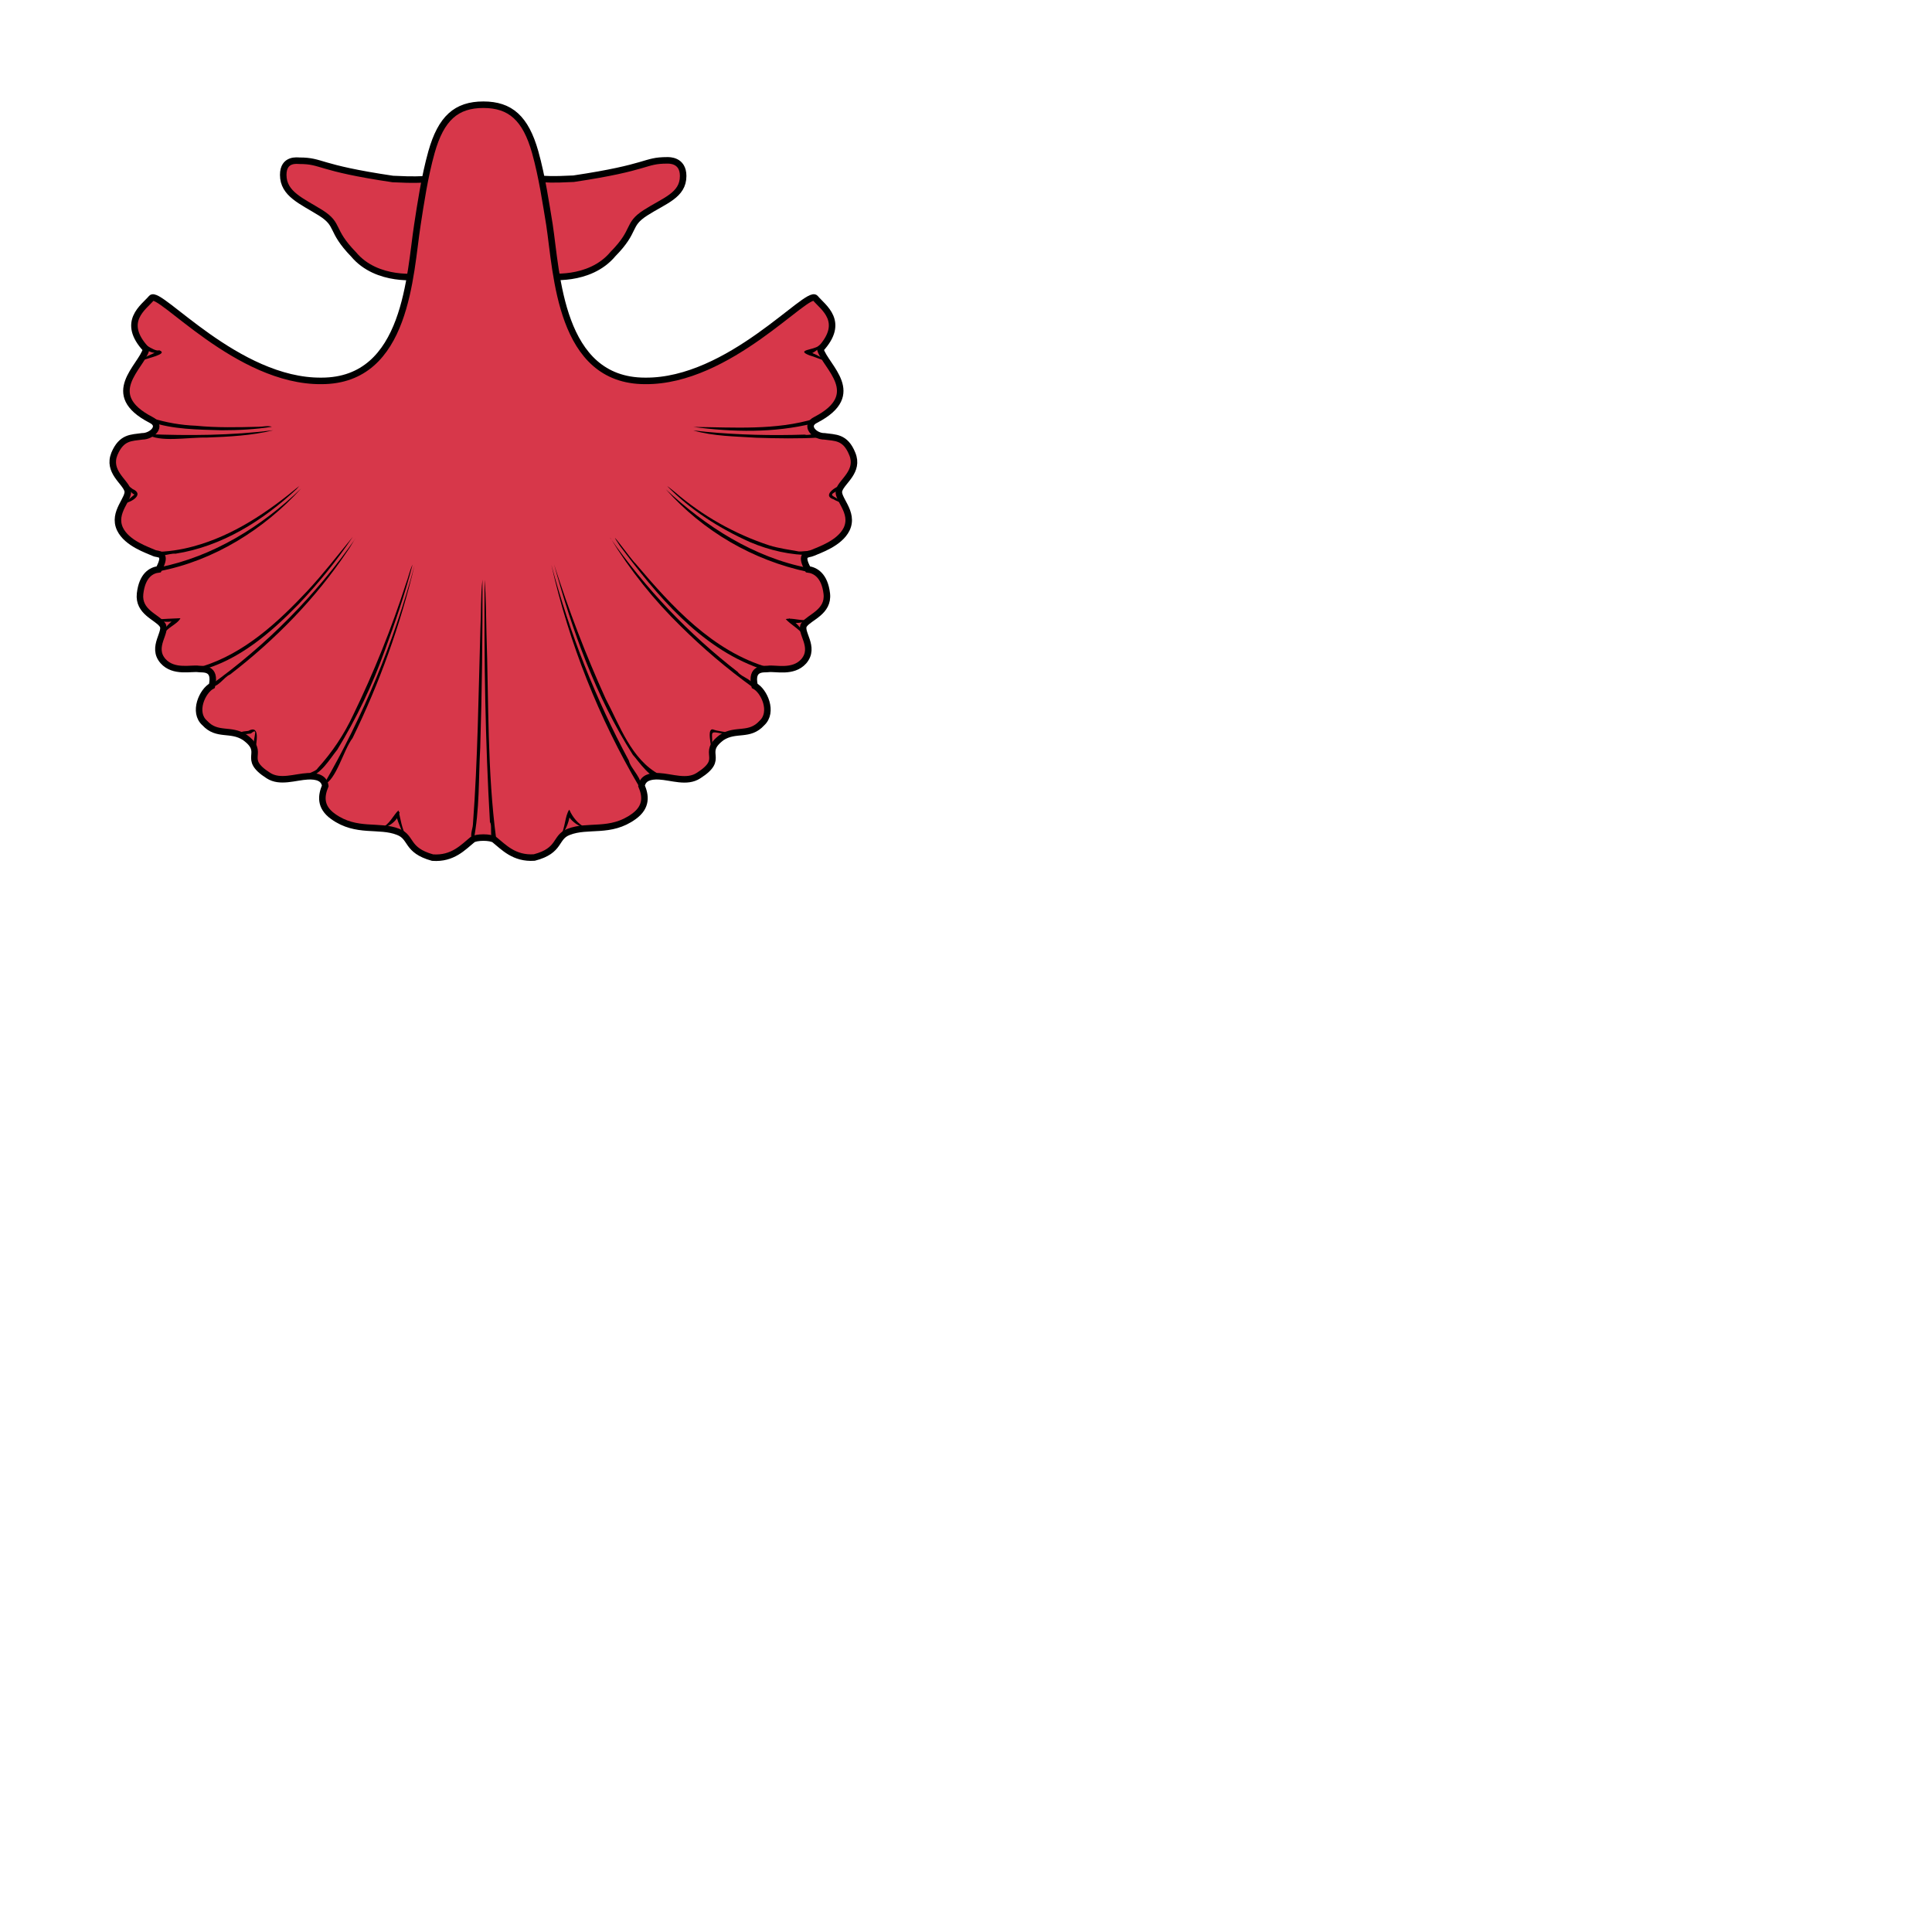
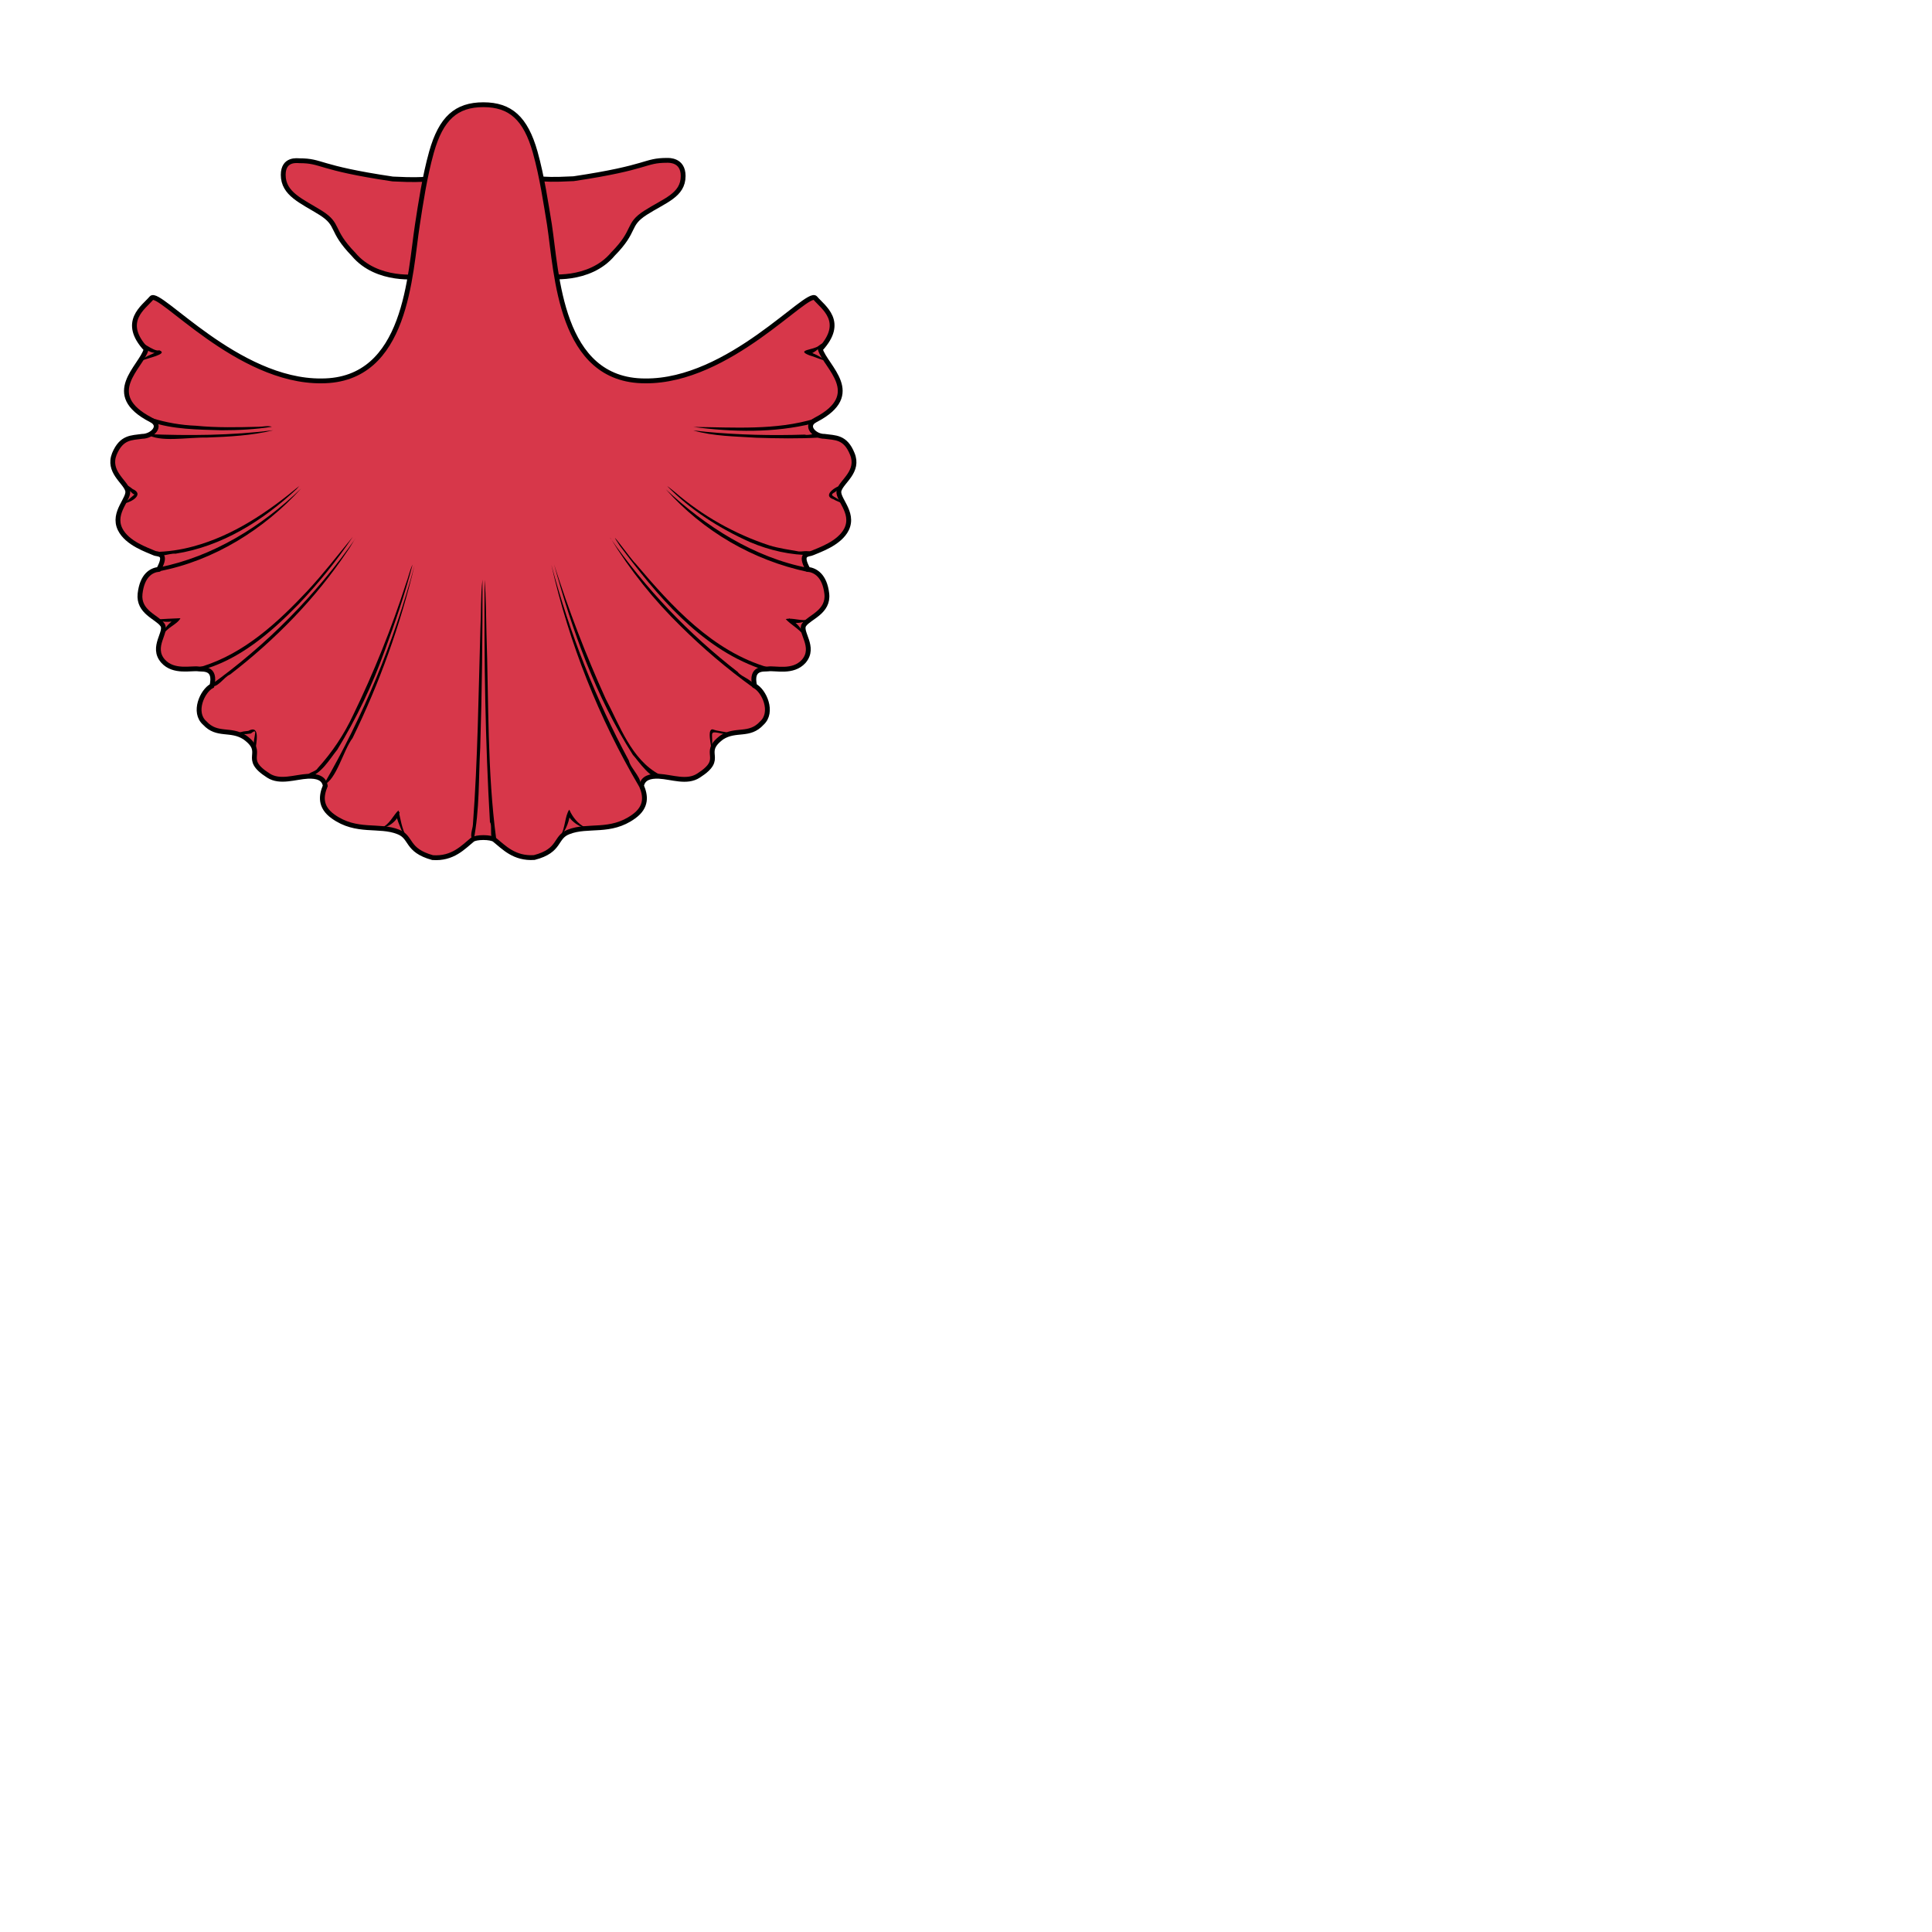
<svg xmlns="http://www.w3.org/2000/svg" fill="#d7374a" stroke="#000" viewBox="50 50 200 200">
  <g id="escallop" stroke-width=".375">
-     <path stroke-width=".675" d="M106.64 78.61s4.36.63 6.82-2.32c2.45-2.49 1.39-3 3.37-4.27 1.96-1.26 3.89-1.8 3.89-3.8 0-1.69-1.48-1.62-1.66-1.62-2.43 0-1.78.72-9.68 1.9-2.47.12-2.52.05-3.9 0m-10.9.05c-1.37.02-1.44.1-3.92-.02-7.9-1.17-7.24-1.89-9.67-1.89-.18 0-1.67-.25-1.67 1.46 0 1.98 1.9 2.7 3.89 3.94 1.98 1.26.93 1.75 3.38 4.28 2.45 2.94 6.82 2.3 6.82 2.3" />
-     <path stroke-width=".675" d="M101.19 136.93c.95.76 2.03 1.98 4.12 1.84 2.77-.72 2.1-2.1 3.55-2.65 2.01-.8 4.32.16 6.75-1.6 1.4-1.01 1.22-2.18.8-3.17.15-.83.9-1.03 1.8-.99 1.34.07 2.89.72 4.1-.07 2.89-1.84.14-2.27 2.42-3.96 1.46-.94 2.85-.06 4.14-1.48 1.23-1.13.24-3.33-.75-3.85-.45-1.96.97-1.7 1.38-1.75.74-.12 2.58.45 3.7-.79 1.29-1.5-.51-3.06.05-3.8.54-.77 2.55-1.3 2.34-3.2-.22-1.9-1.2-2.43-1.95-2.52-.97-1.75.1-1.51.47-1.7.67-.3 2.8-.98 3.53-2.46.86-1.8-1.12-3.22-.76-4.07.3-.9 2.09-1.92 1.35-3.72-.72-1.8-1.78-1.66-2.88-1.82-1.04.02-2.12-1.12-.9-1.71 5.1-2.65 1-5.49.47-7.3 2.65-2.87.27-4.35-.52-5.3-.8-.94-8.91 8.66-17.62 8.57-8.86 0-9.13-11.13-9.9-16.17-.36-2.16-.76-4.95-1.48-7.52-.99-3.5-2.57-4.9-5.36-4.9-2.81 0-4.38 1.4-5.37 4.9-.72 2.57-1.13 5.38-1.46 7.52-.79 5.04-1.04 16.17-9.93 16.17-8.7.09-16.83-9.5-17.6-8.57-.8.95-3.2 2.45-.55 5.3-.5 1.83-4.62 4.65.49 7.3 1.24.6.14 1.71-.9 1.71-1.1.16-2.14.05-2.88 1.82-.72 1.8 1.06 2.84 1.35 3.72.34.85-1.62 2.29-.76 4.07.72 1.48 2.85 2.16 3.53 2.47.36.18 1.44-.1.47 1.69-.76.09-1.71.6-1.93 2.52-.21 1.9 1.77 2.43 2.3 3.2.58.72-1.22 2.3.08 3.78 1.1 1.23 2.95.69 3.69.81.41.06 1.82-.21 1.37 1.75-1 .52-2 2.75-.74 3.85 1.28 1.39 2.66.52 4.14 1.48 2.3 1.67-.45 2.12 2.45 3.96 1.2.77 2.75.14 4.08.07.9-.04 1.68.16 1.8.99-.41.99-.6 2.16.81 3.17 2.43 1.74 4.77.8 6.75 1.6 1.44.56.78 1.89 3.55 2.66 2.09.15 3.17-1.08 4.12-1.85.36-.3 1.91-.3 2.29 0z" />
+     <path stroke-width=".5" d="M106.64 78.61s4.36.63 6.82-2.32c2.45-2.49 1.39-3 3.37-4.27 1.96-1.26 3.89-1.8 3.89-3.8 0-1.69-1.48-1.62-1.66-1.62-2.43 0-1.78.72-9.68 1.9-2.47.12-2.52.05-3.9 0m-10.9.05c-1.37.02-1.44.1-3.92-.02-7.9-1.17-7.24-1.89-9.67-1.89-.18 0-1.67-.25-1.67 1.46 0 1.98 1.9 2.7 3.89 3.94 1.98 1.26.93 1.75 3.38 4.28 2.45 2.94 6.82 2.3 6.82 2.3" />
+     <path stroke-width=".5" d="M101.19 136.93c.95.76 2.03 1.98 4.12 1.84 2.77-.72 2.1-2.1 3.55-2.65 2.01-.8 4.32.16 6.75-1.6 1.4-1.01 1.22-2.18.8-3.17.15-.83.9-1.03 1.8-.99 1.34.07 2.89.72 4.1-.07 2.89-1.84.14-2.27 2.42-3.96 1.46-.94 2.85-.06 4.14-1.48 1.23-1.13.24-3.33-.75-3.85-.45-1.96.97-1.7 1.38-1.75.74-.12 2.58.45 3.7-.79 1.29-1.5-.51-3.06.05-3.8.54-.77 2.55-1.3 2.34-3.2-.22-1.9-1.2-2.43-1.95-2.52-.97-1.75.1-1.51.47-1.7.67-.3 2.8-.98 3.53-2.46.86-1.8-1.12-3.22-.76-4.07.3-.9 2.09-1.92 1.35-3.72-.72-1.8-1.78-1.66-2.88-1.82-1.04.02-2.12-1.12-.9-1.71 5.1-2.65 1-5.49.47-7.3 2.65-2.87.27-4.35-.52-5.3-.8-.94-8.91 8.66-17.62 8.57-8.86 0-9.13-11.13-9.9-16.17-.36-2.16-.76-4.95-1.48-7.52-.99-3.5-2.57-4.9-5.36-4.9-2.81 0-4.38 1.4-5.37 4.9-.72 2.57-1.13 5.38-1.46 7.52-.79 5.04-1.04 16.17-9.93 16.17-8.7.09-16.83-9.5-17.6-8.57-.8.95-3.2 2.45-.55 5.3-.5 1.83-4.62 4.65.49 7.3 1.24.6.14 1.71-.9 1.71-1.1.16-2.14.05-2.88 1.82-.72 1.8 1.06 2.84 1.35 3.72.34.85-1.62 2.29-.76 4.07.72 1.48 2.85 2.16 3.53 2.47.36.18 1.44-.1.47 1.69-.76.09-1.71.6-1.93 2.52-.21 1.9 1.77 2.43 2.3 3.2.58.72-1.22 2.3.08 3.78 1.1 1.23 2.95.69 3.69.81.41.06 1.82-.21 1.37 1.75-1 .52-2 2.75-.74 3.85 1.28 1.39 2.66.52 4.14 1.48 2.3 1.67-.45 2.12 2.45 3.96 1.2.77 2.75.14 4.08.07.9-.04 1.68.16 1.8.99-.41.99-.6 2.16.81 3.17 2.43 1.74 4.77.8 6.75 1.6 1.44.56.78 1.89 3.55 2.66 2.09.15 3.17-1.08 4.12-1.85.36-.3 1.91-.3 2.29 0z" />
    <g fill="#000" stroke="none">
      <path d="M73.56 123.08a52.6 52.6 0 01-5.23 12.62c.74-.28 1.12-1.97 1.67-2.7a47.64 47.64 0 003.56-9.92zm-14.7.33c3.16-.6 6.05-2.41 8.18-4.76-2.27 2.18-5.06 3.92-8.18 4.54v.22zm37.08 3.68c-.1-.44-.47-.76-.84-.98-.11.4.9.3 1.15.07-.41.13-.95-.12-1.34-.02.3.33.76.55 1.03.93zm2.2-7.59c-.19-.39-.88-.4-.4-.64 1.11-.87-1.06.1-.08.41.15.1.32.14.48.23zm-7.51 14.21c.2-1.05-.33-1.17.78-.93.67-.08-.4-.16-.61-.25-.5-.23-.12 1.04-.17 1.18zm-8.67 4.95c.34-.41.53-.93.56-1.46-.46.18.45.97.88.95-.44-.2-.75-.61-.94-1.03-.25.35-.23 1.07-.5 1.52zm15.2-27.37c-.18-.26-1.39-.74-.96-.4.34.14 1.25-.94.61-.45-.28.25-1.35.23-.54.55.3.08.62.24.89.3zm-.56 3.34c-2.26.69-4.7.5-7 .48 2.27.3 4.63.35 6.87-.2.2-.07.23-.05.13-.28zm-.4 8.59c-3.12-.6-5.91-2.4-8.18-4.52a15.1 15.1 0 008.17 4.75l.01-.23zm-2.3 5.72c-3.2-.93-5.55-3.52-7.64-5.99-.15-.1-1.8-2.38-.9-1.02 2.13 2.84 4.58 5.83 8.02 7.06.29-.07.52.37.52-.05zm-6.25 6.16c-1.63-.87-2.28-2.82-3.1-4.37a69.75 69.75 0 01-2.96-7.71c1.04 3.81 2.4 7.6 4.53 10.95.27.28 1.2 1.68 1.53 1.13zm-9.39 3.71c-.52-3.91-.43-7.89-.56-11.83-.03-1.02-.02-2.1-.11-3.08-.03 4.65.04 9.3.31 13.94.17.18-.11 1.28.36.97zM59.1 127.09c.2-.45.8-.6 1-.98-.31.02-1.23.04-1.26.08.28.28 1.51.02.95-.04-.31.22-.68.53-.69.94zm-2.2-7.59c.41-.08 1.13-.52.45-.82-.83-.67.1.53.15.28-.2.18-.43.34-.6.54zm7.51 14.21c.05-.44.3-1.5-.41-1.12-.85.07-.56.27.15.15.56-.46-.05.49.26.97zm8.67 4.95c-.25-.47-.33-1.02-.44-1.5-.3.27-.51.83-1 1.01.43-.02.98-.43 1.07-.92-.41 0 0 .75.1 1.04.07.14.14.27.27.37zm-15.2-27.36c.25-.14 1.58-.38 1-.6-.31.13-1.25-.74-.78-.16.19.51 1.33.23.53.3-.25.13-.58.21-.75.46zm7.56 4c-2.41.3-4.85.32-7.28.22.75.5 2.33.18 3.46.2 1.28-.05 2.57-.11 3.82-.42z" transform="matrix(1.8 0 0 1.8 -39.5 -113)" />
      <path d="M66.94 118.5c-1.81 1.5-3.8 2.86-6.1 3.48-.73.2-1.49.31-2.25.32.06.45.88.05 1.22.1 2.66-.41 5.04-1.9 6.97-3.72l.16-.18zm3.25 2.99a35.21 35.21 0 01-8.35 8.46c.32.3.76-.47 1.11-.6 2.6-2 4.92-4.37 6.75-7.1.18-.24.31-.52.49-.76z" transform="matrix(1.8 0 0 1.8 -39.5 -113)" />
      <path d="M67.44 135.29c.78-.25 1.2-1.02 1.68-1.62a30.93 30.93 0 002.73-5.7c.6-1.63 1.17-3.27 1.6-4.95-.17.35-.24.74-.38 1.1a58.18 58.18 0 01-3.03 7.54 12.2 12.2 0 01-2.05 3.08c-.13.24-.72.24-.55.55z" transform="matrix(1.8 0 0 1.8 -39.5 -113)" />
      <path d="M76.96 138.88c.35-1.75.28-3.54.38-5.32.1-3.22.14-6.45.13-9.67-.11.94-.07 1.88-.12 2.83-.11 3.75-.15 7.51-.43 11.26-.01.25-.24.74.04.9z" transform="matrix(1.8 0 0 1.8 -39.5 -113)" />
      <path d="M61.17 129.13c2.28-.58 4.12-2.18 5.73-3.83 1.14-1.2 2.19-2.5 3.11-3.87-.86 1.05-1.7 2.13-2.62 3.12-1.69 1.8-3.6 3.56-6 4.32-.2.05-.28.03-.22.26z" transform="matrix(1.8 0 0 1.8 -39.5 -113)" />
      <path d="M58.36 114.81c1.32.45 2.74.45 4.12.49.96 0 1.93-.05 2.88-.2-.24-.08-.5 0-.76 0-1.2.03-2.41.06-3.61-.06a9.76 9.76 0 01-2.54-.44l-.09.21z" transform="matrix(1.8 0 0 1.8 -39.5 -113)" />
      <path d="M84.83 121.5a26.13 26.13 0 004.05 5.08 34.72 34.72 0 004.13 3.5c.28-.33-.67-.58-.86-.88a35.43 35.43 0 01-7.35-7.73l.01.02.02.01z" transform="matrix(1.8 0 0 1.8 -39.5 -113)" />
      <path d="M81.44 123.08a44.54 44.54 0 005.05 12.73c.3-.39-.5-1.03-.6-1.51a51.94 51.94 0 01-4.45-11.23z" transform="matrix(1.8 0 0 1.8 -39.5 -113)" />
      <path d="M88.09 118.51c1.35 1.38 3 2.43 4.76 3.22 1.13.48 2.35.76 3.58.75-.06-.36-.52-.18-.77-.21-.57-.1-1.14-.18-1.7-.35a16 16 0 01-5.43-3.07c-.13-.1-.37-.3-.44-.34z" transform="matrix(1.8 0 0 1.8 -39.5 -113)" />
      <path d="M89.59 115.31c1.18.34 2.42.34 3.63.42 1.22.04 2.43.06 3.64-.01.04-.42-.6-.07-.85-.17-1.9.06-3.8.02-5.68-.16l-.74-.08z" transform="matrix(1.8 0 0 1.8 -39.5 -113)" />
    </g>
  </g>
</svg>
